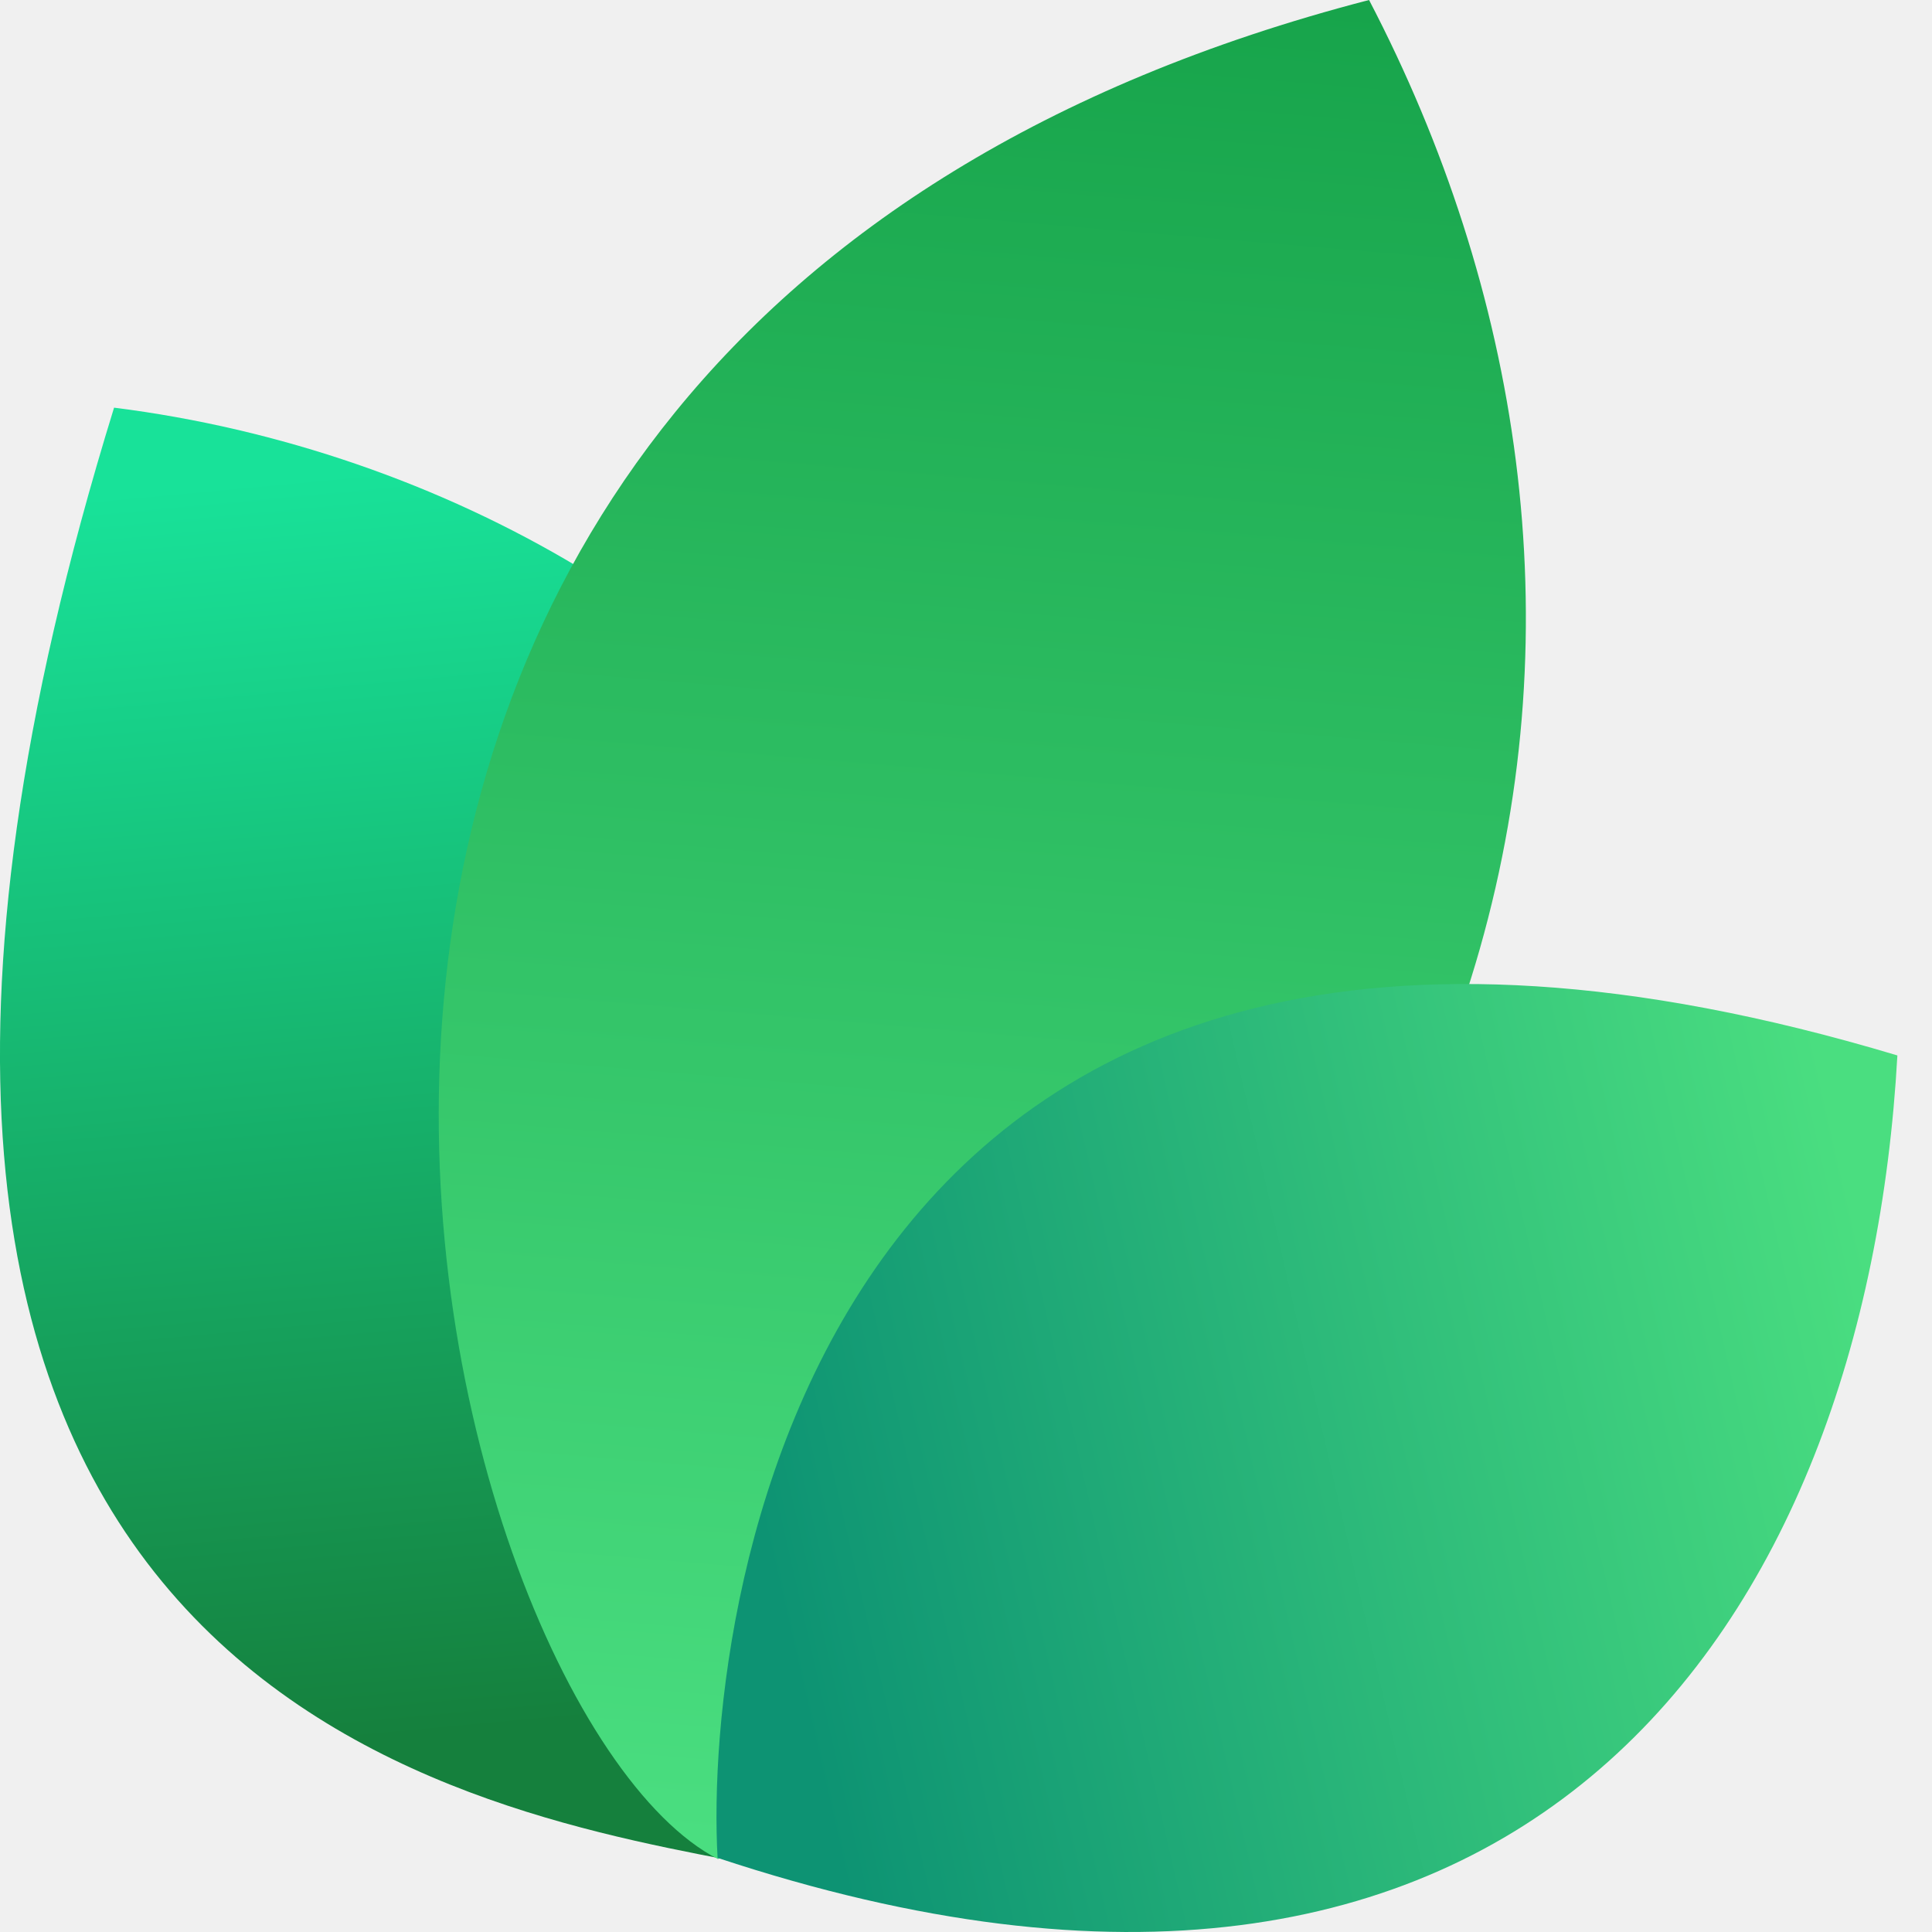
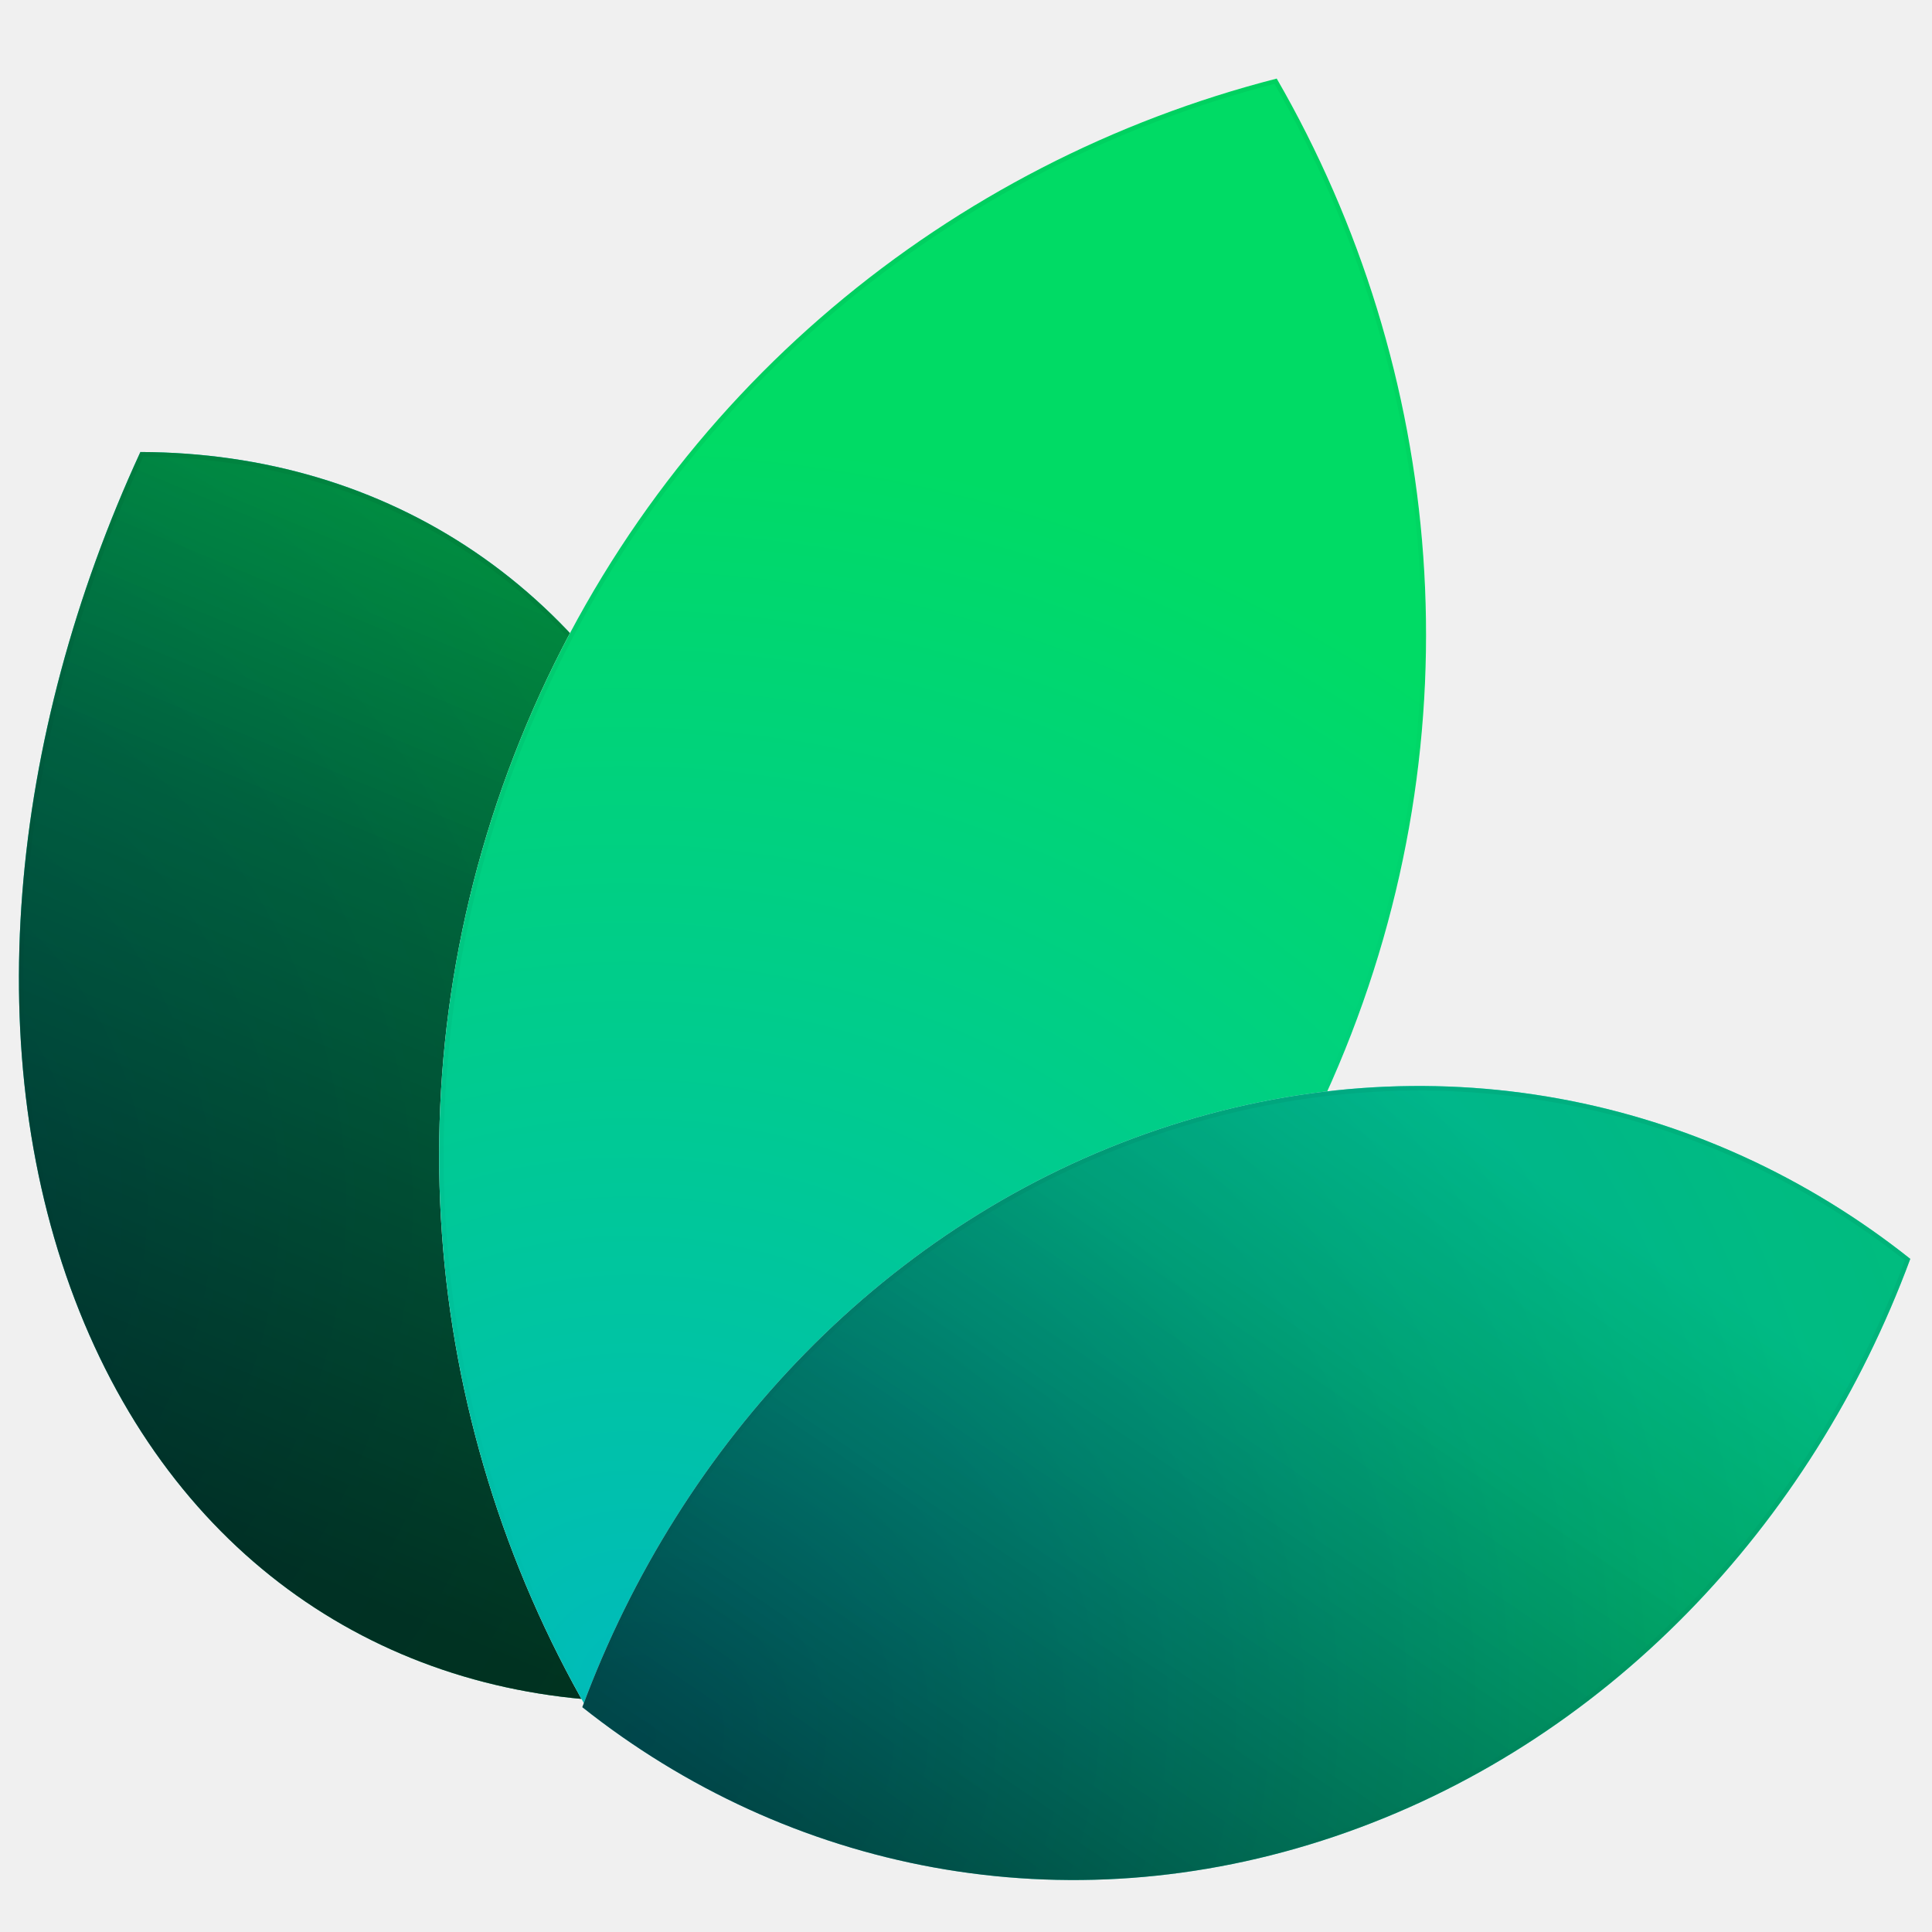
<svg xmlns="http://www.w3.org/2000/svg" width="24" height="24" viewBox="0 0 24 24" fill="none">
-   <path d="M9.061 23.108C5.268 22.377 -3.391 20.627 1.417 5.064C9.634 6.099 16.973 14.064 9.061 23.108Z" fill="url(#paint0_linear_17557_2021)" />
-   <path d="M8.919 23.094C5.276 21.222 0.784 4.209 17.007 0C20.757 7.193 19.621 16.545 8.919 23.094Z" fill="url(#paint1_linear_17557_2021)" />
-   <path d="M8.914 23.079C8.735 19.882 10.159 9.085 23.57 13.111C23.181 20.123 18.984 26.418 8.914 23.079Z" fill="url(#paint2_linear_17557_2021)" />
+   <path d="M7.953 21.139C4.896 21.13 2.255 19.458 0.987 16.29C-0.28 13.121 0.109 9.163 1.744 5.615C4.801 5.624 7.442 7.296 8.71 10.465C9.977 13.633 9.588 17.591 7.953 21.139Z" fill="white" />
+   <path d="M7.953 21.139C4.896 21.13 2.255 19.458 0.987 16.29C-0.28 13.121 0.109 9.163 1.744 5.615C4.801 5.624 7.442 7.296 8.71 10.465C9.977 13.633 9.588 17.591 7.953 21.139Z" fill="url(#paint0_radial_101_2703)" />
+   <path d="M7.953 21.139C4.896 21.13 2.255 19.458 0.987 16.29C-0.28 13.121 0.109 9.163 1.744 5.615C4.801 5.624 7.442 7.296 8.71 10.465C9.977 13.633 9.588 17.591 7.953 21.139Z" fill="black" fill-opacity="0.5" style="mix-blend-mode:hard-light" />
+   <path d="M7.953 21.139C4.896 21.13 2.255 19.458 0.987 16.29C-0.28 13.121 0.109 9.163 1.744 5.615C4.801 5.624 7.442 7.296 8.71 10.465C9.977 13.633 9.588 17.591 7.953 21.139Z" fill="url(#paint1_linear_101_2703)" fill-opacity="0.5" style="mix-blend-mode:hard-light" />
+   <path d="M8.684 10.476C9.945 13.63 9.561 17.572 7.935 21.111C4.897 21.096 2.274 19.431 1.013 16.279C-0.248 13.124 0.136 9.182 1.762 5.643C4.8 5.659 7.423 7.324 8.684 10.476Z" stroke="url(#paint2_linear_101_2703)" stroke-opacity="0.05" stroke-width="0.056" />
+   <path d="M7.31 21.257C11.354 20.221 14.884 17.375 16.628 13.236C18.373 9.097 17.945 4.587 15.86 0.976C11.816 2.012 8.287 4.858 6.542 8.998C4.797 13.137 5.225 17.646 7.31 21.257Z" fill="white" />
+   <path d="M7.31 21.257C11.354 20.221 14.884 17.375 16.628 13.236C18.373 9.097 17.945 4.587 15.86 0.976C11.816 2.012 8.287 4.858 6.542 8.998C4.797 13.137 5.225 17.646 7.31 21.257Z" fill="url(#paint3_radial_101_2703)" />
+   <path d="M16.603 13.225C14.864 17.349 11.351 20.187 7.324 21.225C5.253 17.624 4.829 13.132 6.568 9.009C8.306 4.885 11.819 2.047 15.846 1.009C17.918 4.61 18.341 9.101 16.603 13.225Z" stroke="url(#paint4_linear_101_2703)" stroke-opacity="0.05" stroke-width="0.056" />
+   <path d="M7.234 21.207C9.789 23.237 13.21 23.951 16.577 22.814C19.944 21.677 22.506 18.945 23.73 15.638C21.175 13.608 17.754 12.894 14.387 14.031C11.02 15.168 8.458 17.901 7.234 21.207Z" fill="white" />
+   <path d="M7.234 21.207C9.789 23.237 13.21 23.951 16.577 22.814C19.944 21.677 22.506 18.945 23.73 15.638C21.175 13.608 17.754 12.894 14.387 14.031C11.02 15.168 8.458 17.901 7.234 21.207Z" fill="url(#paint5_radial_101_2703)" />
+   <path d="M7.234 21.207C9.789 23.237 13.21 23.951 16.577 22.814C19.944 21.677 22.506 18.945 23.73 15.638C21.175 13.608 17.754 12.894 14.387 14.031C11.02 15.168 8.458 17.901 7.234 21.207Z" fill="black" fill-opacity="0.2" style="mix-blend-mode:hard-light" />
+   <path d="M7.234 21.207C9.789 23.237 13.21 23.951 16.577 22.814C19.944 21.677 22.506 18.945 23.73 15.638C21.175 13.608 17.754 12.894 14.387 14.031C11.02 15.168 8.458 17.901 7.234 21.207Z" fill="url(#paint6_linear_101_2703)" fill-opacity="0.5" style="mix-blend-mode:hard-light" />
+   <path d="M16.568 22.787C13.218 23.918 9.814 23.212 7.267 21.198C8.492 17.907 11.044 15.189 14.396 14.058C17.747 12.927 21.15 13.633 23.697 15.648C22.472 18.938 19.92 21.656 16.568 22.787Z" stroke="url(#paint7_linear_101_2703)" stroke-opacity="0.05" stroke-width="0.056" />
  <defs>
-     <linearGradient id="paint0_linear_17557_2021" x1="3.776" y1="5.916" x2="5.232" y2="21.559" gradientUnits="userSpaceOnUse">
+     <radialGradient id="paint0_radial_101_2703" cx="0" cy="0" r="1" gradientUnits="userSpaceOnUse" gradientTransform="translate(-3.00503 15.023) rotate(-10.029) scale(17.9572 17.784)">
+       <stop stop-color="#00B0BB" />
+       <stop offset="1" stop-color="#00DB65" />
+     </radialGradient>
+     <linearGradient id="paint1_linear_101_2703" x1="7.39" y1="4.813" x2="1.63" y2="18.689" gradientUnits="userSpaceOnUse">
      <stop stop-color="#18E299" />
-       <stop offset="1" stop-color="#15803D" />
+       <stop offset="1" />
    </linearGradient>
-     <linearGradient id="paint1_linear_17557_2021" x1="12.171" y1="-0.718" x2="10.19" y2="22.983" gradientUnits="userSpaceOnUse">
-       <stop stop-color="#16A34A" />
-       <stop offset="1" stop-color="#4ADE80" />
+     <linearGradient id="paint2_linear_101_2703" x1="7.948" y1="8.016" x2="1.761" y2="18.746" gradientUnits="userSpaceOnUse">
+       <stop />
+       <stop offset="1" stop-opacity="0" />
    </linearGradient>
-     <linearGradient id="paint2_linear_17557_2021" x1="23.133" y1="15.353" x2="9.338" y2="18.52" gradientUnits="userSpaceOnUse">
-       <stop stop-color="#4ADE80" />
-       <stop offset="1" stop-color="#0D9373" />
+     <radialGradient id="paint3_radial_101_2703" cx="0" cy="0" r="1" gradientUnits="userSpaceOnUse" gradientTransform="translate(8.11404 20.8822) rotate(-75.7542) scale(21.6246 23.7772)">
+       <stop stop-color="#00BBBB" />
+       <stop offset="0.713" stop-color="#00DB65" />
+     </radialGradient>
+     <linearGradient id="paint4_linear_101_2703" x1="7.602" y1="5.871" x2="15.556" y2="16.372" gradientUnits="userSpaceOnUse">
+       <stop />
+       <stop offset="1" stop-opacity="0" />
+     </linearGradient>
+     <radialGradient id="paint5_radial_101_2703" cx="0" cy="0" r="1" gradientUnits="userSpaceOnUse" gradientTransform="translate(7.84537 21.5181) rotate(-20.3525) scale(18.5603 17.32)">
+       <stop stop-color="#00B0BB" />
+       <stop offset="1" stop-color="#00DB65" />
+     </radialGradient>
+     <linearGradient id="paint6_linear_101_2703" x1="16.808" y1="13.007" x2="10.041" y2="22.994" gradientUnits="userSpaceOnUse">
+       <stop stop-color="#00B1BC" />
+       <stop offset="1" />
+     </linearGradient>
+     <linearGradient id="paint7_linear_101_2703" x1="16.808" y1="13.007" x2="14.169" y2="23.841" gradientUnits="userSpaceOnUse">
+       <stop />
+       <stop offset="1" stop-opacity="0" />
    </linearGradient>
  </defs>
</svg>
